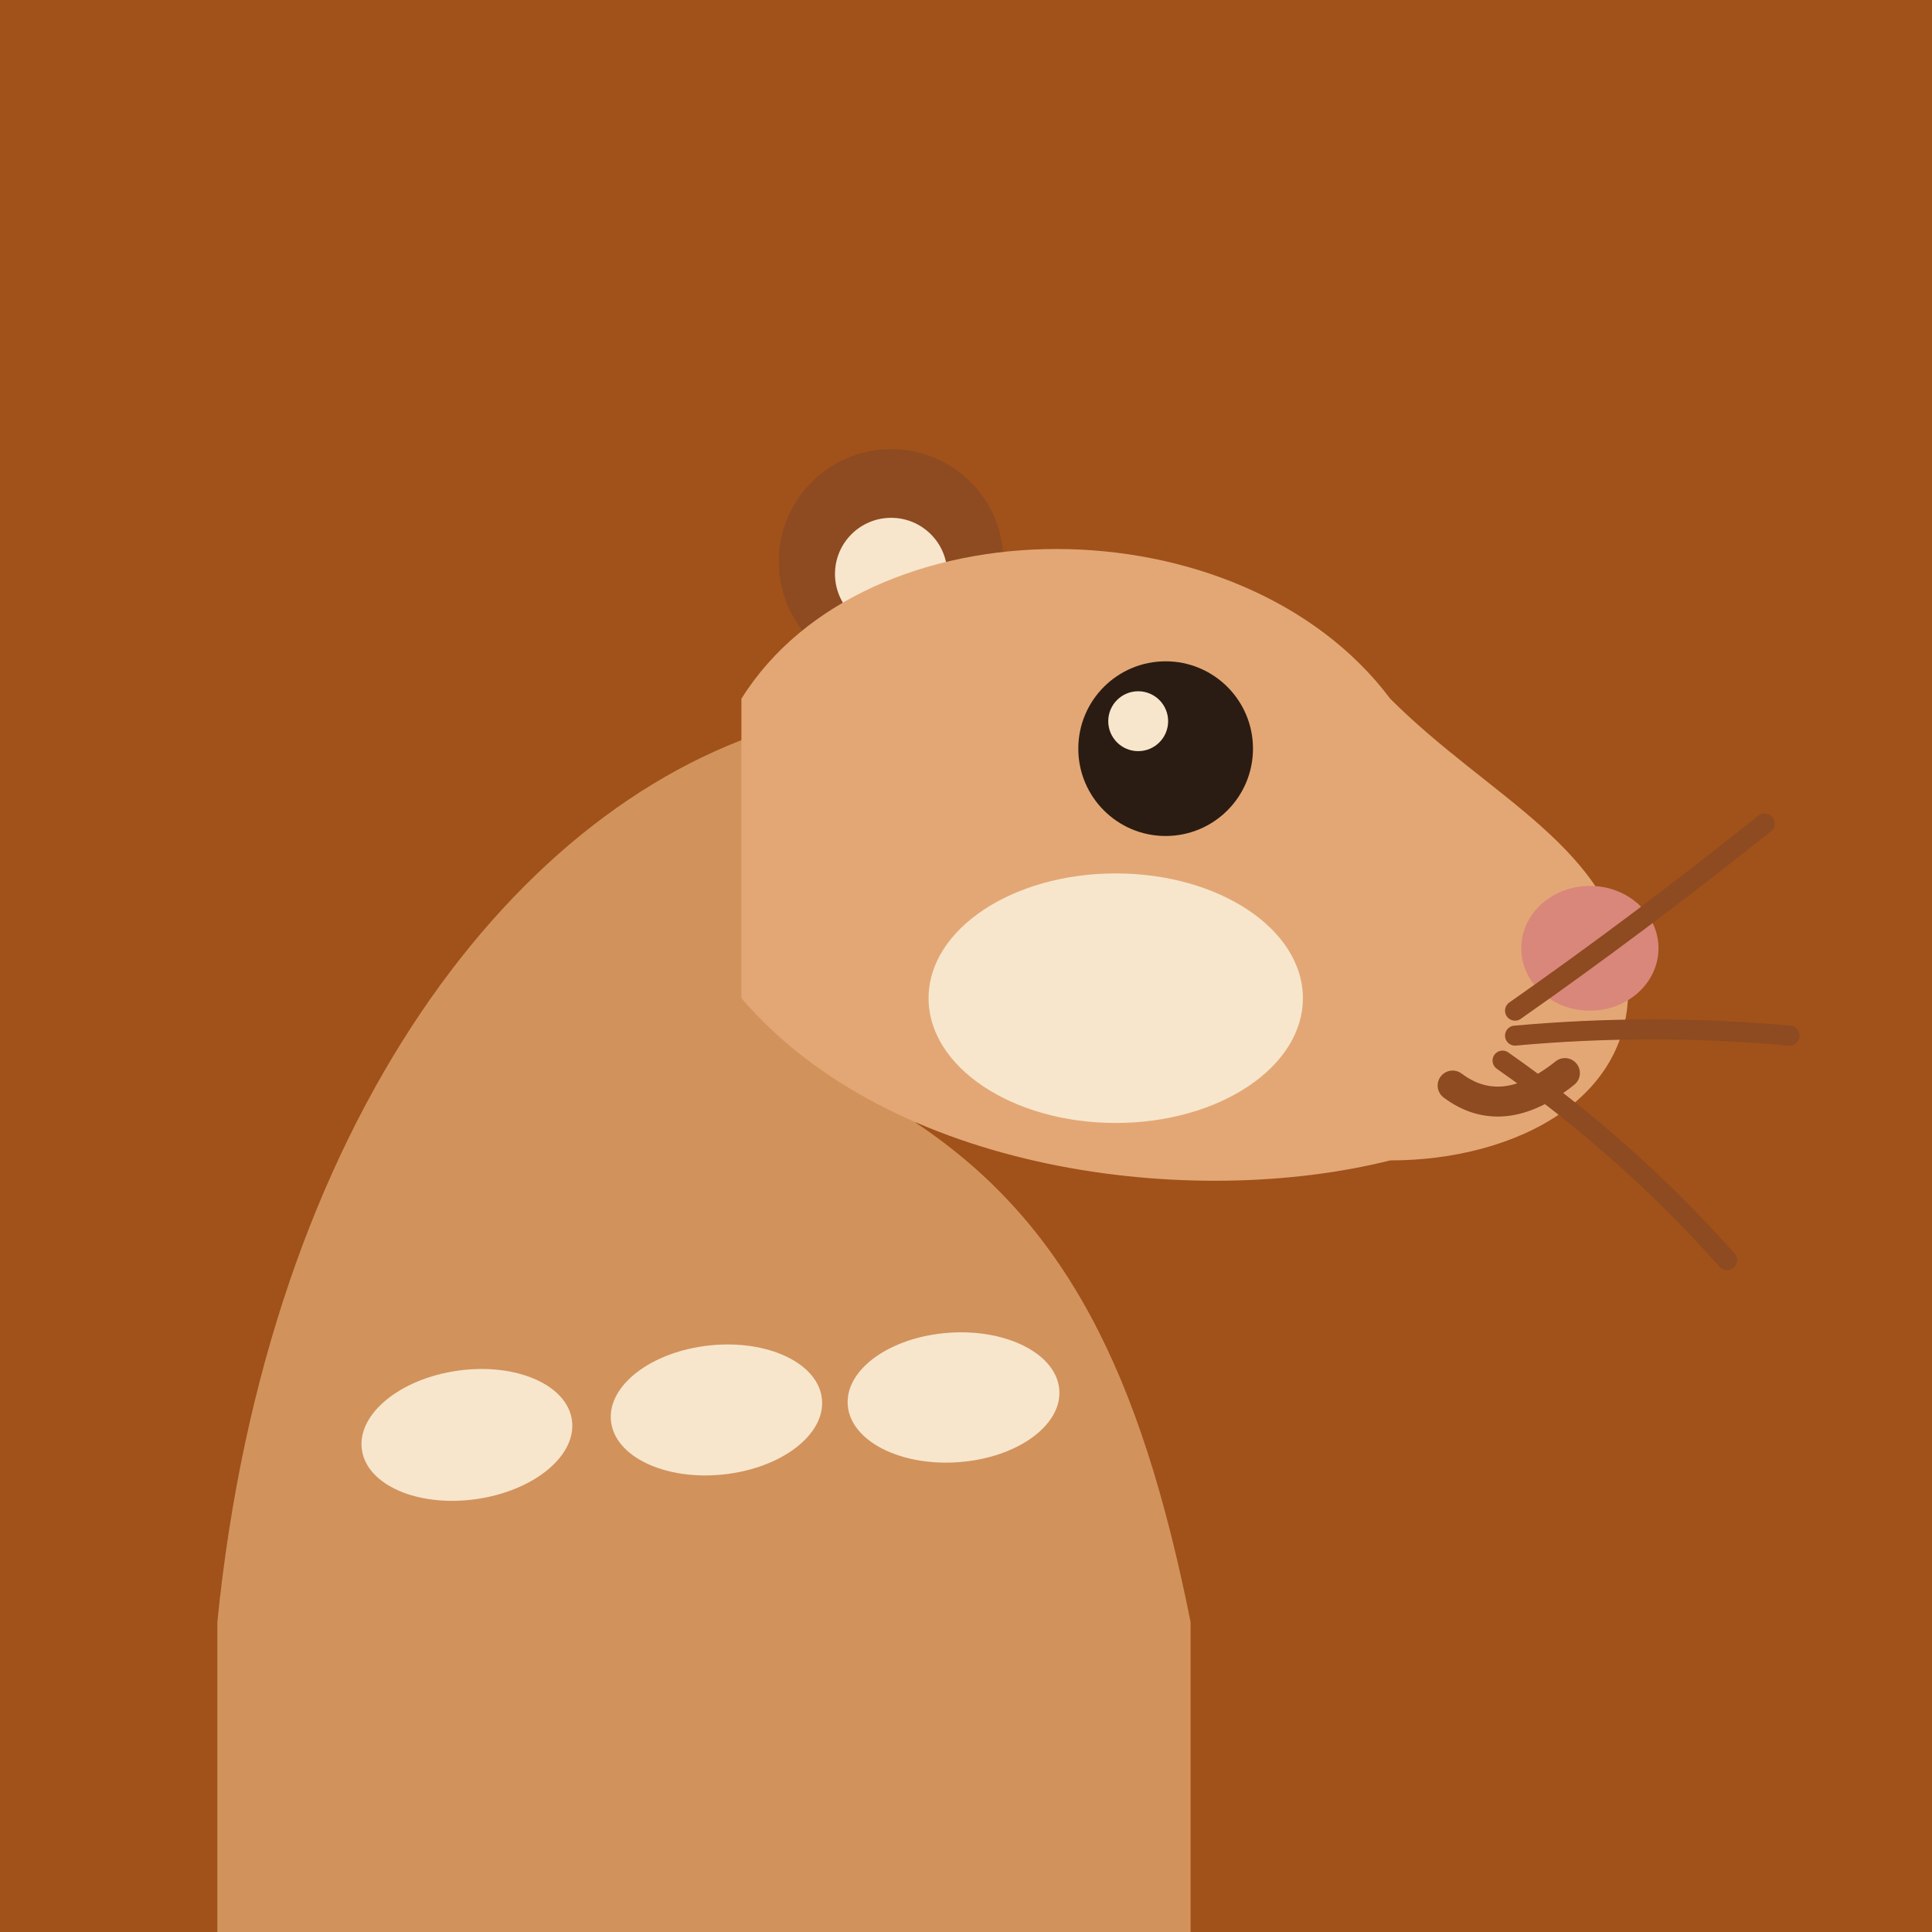
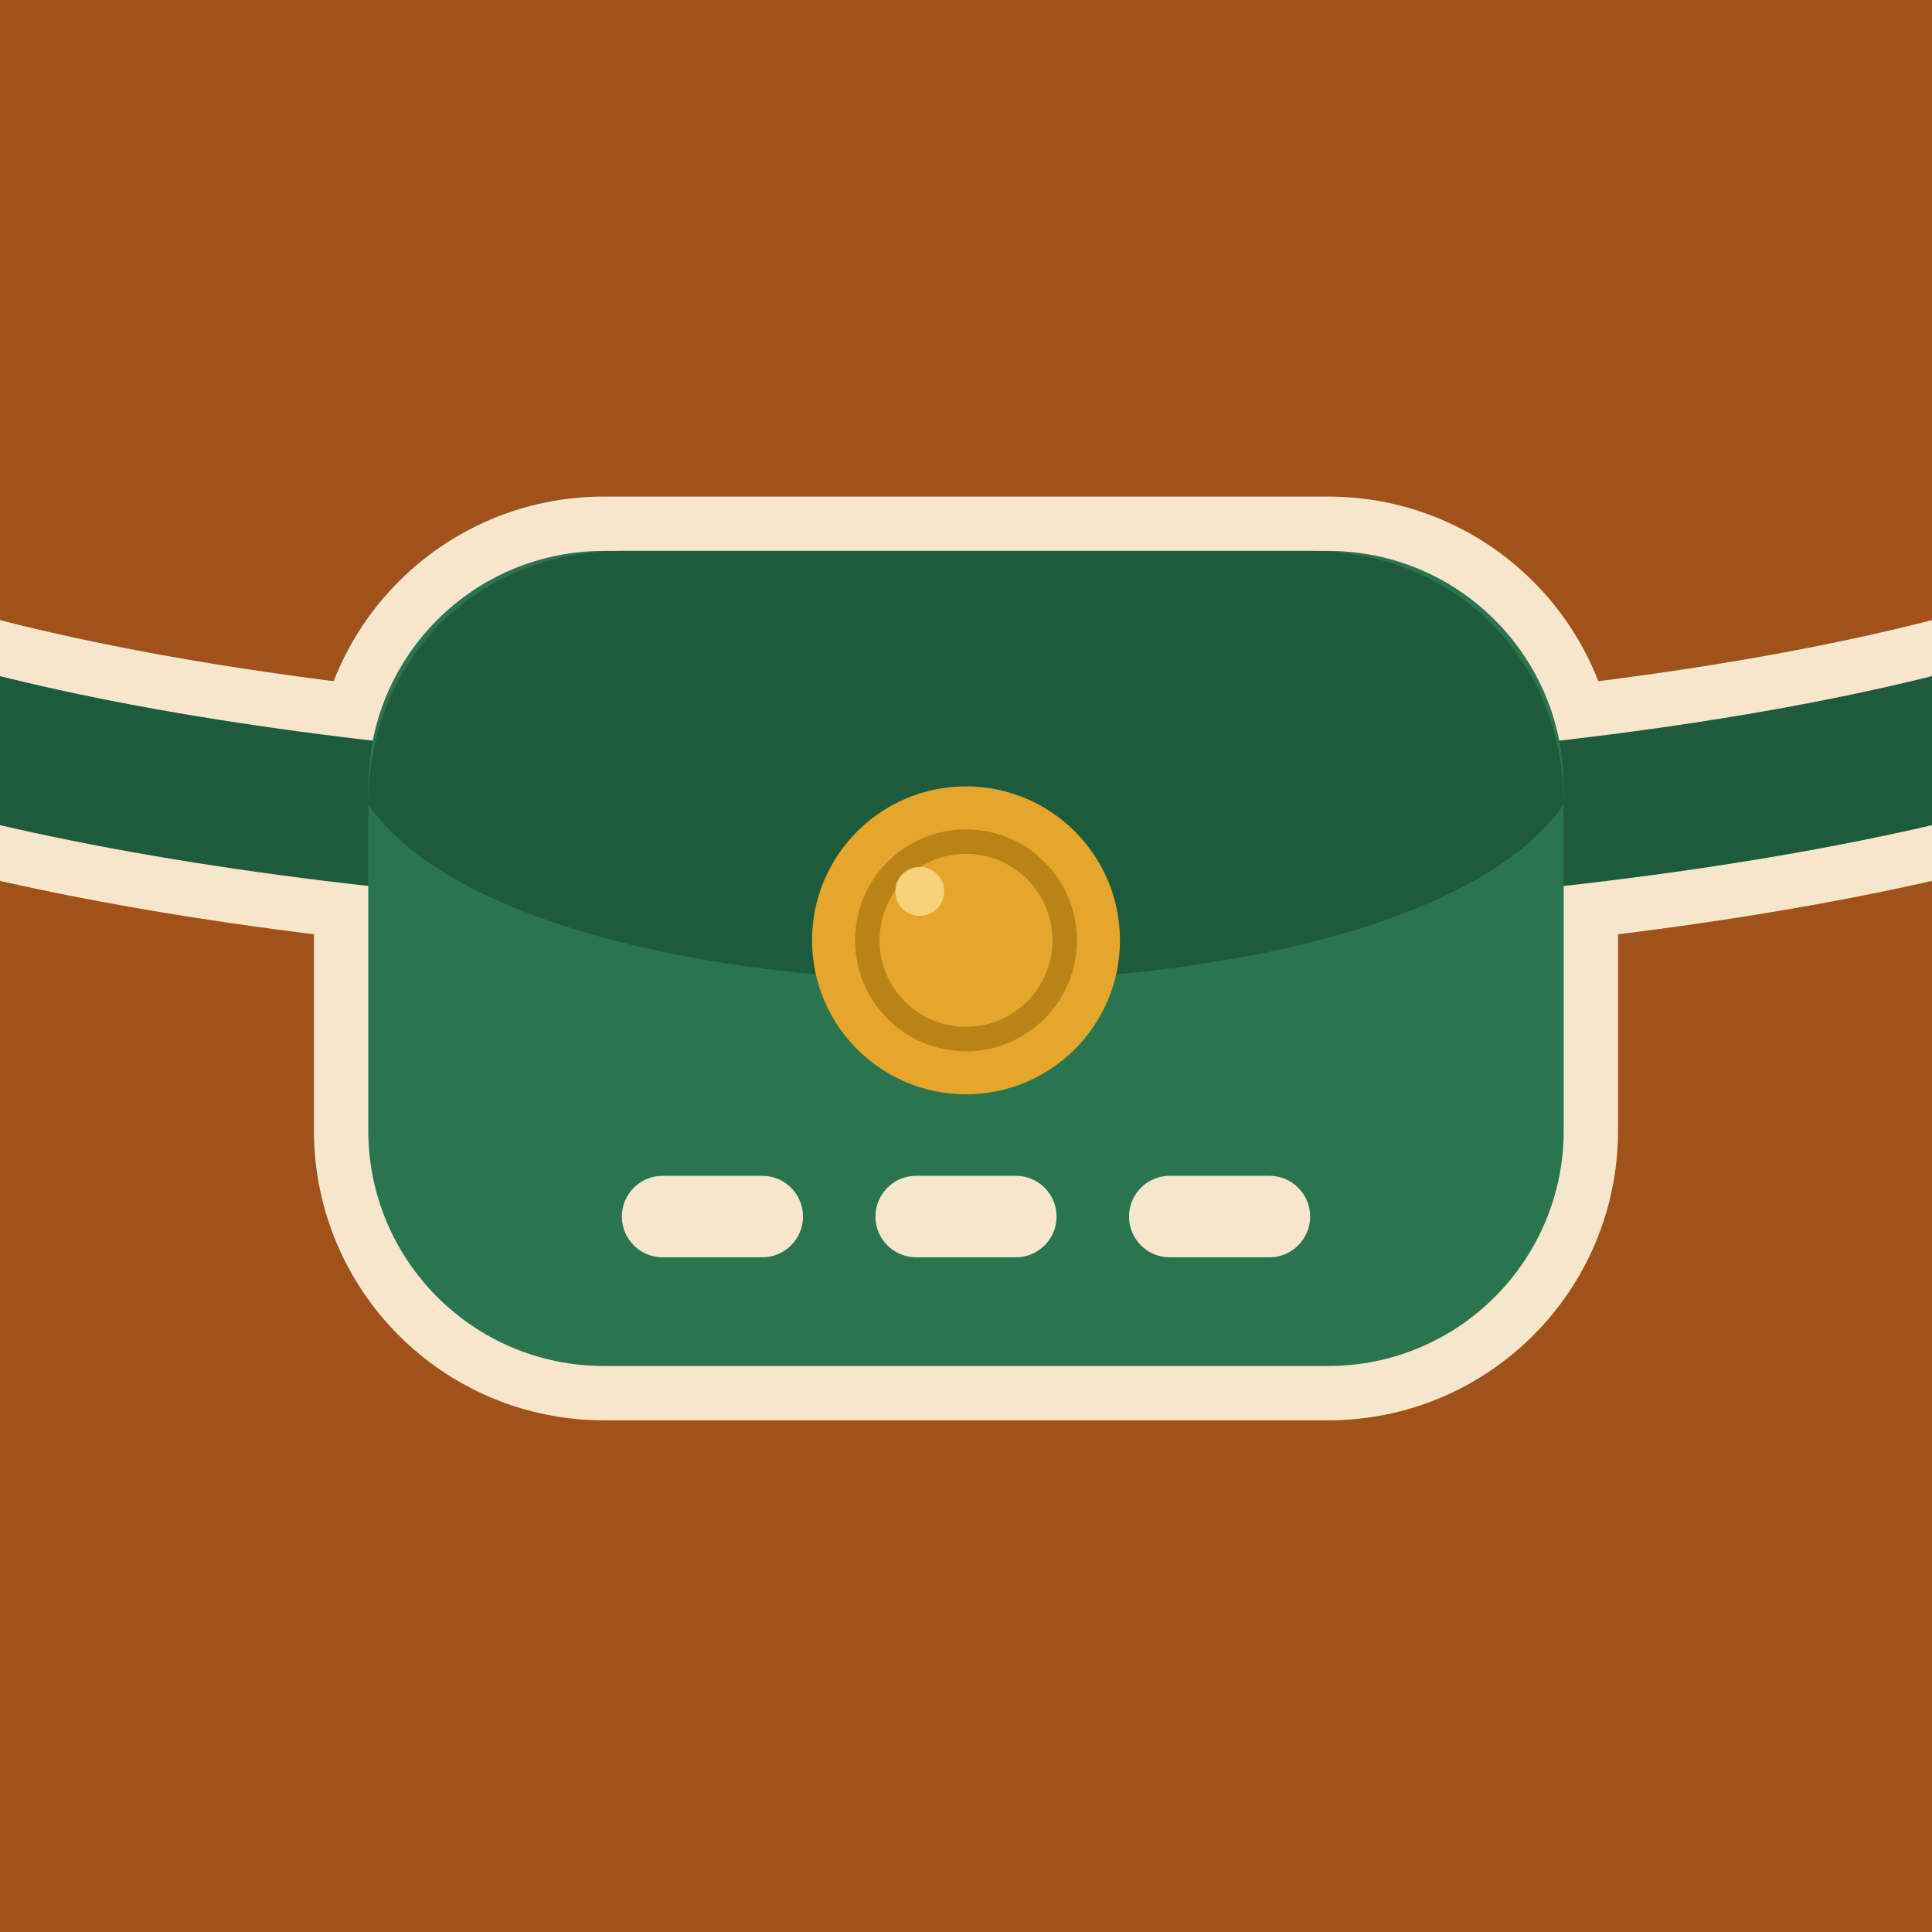
- <svg xmlns="http://www.w3.org/2000/svg" viewBox="0 0 240 240" role="img" aria-labelledby="t">
-   <rect width="240" height="240" fill="#A0521A" />
-   <g transform="translate(120 124) scale(1.55) translate(-174 -128)">
-     <path d="M160 106 C138 112 118 138 114 178 L114 240 L192 240 L192 178 C188 158 182 146 170 138 Q164 122 160 106 Z" fill="#D2925C" />
-     <ellipse cx="134" cy="163" rx="8.5" ry="5.2" fill="#F7E6CC" transform="rotate(-8 134 163)" />
-     <ellipse cx="154" cy="161" rx="8.5" ry="5.2" fill="#F7E6CC" transform="rotate(-6 154 161)" />
-     <ellipse cx="173" cy="160" rx="8.5" ry="5.2" fill="#F7E6CC" transform="rotate(-4 173 160)" />
-     <circle cx="168" cy="93" r="9" fill="#8E4A20" />
-     <circle cx="168" cy="94" r="4.5" fill="#F7E6CC" />
-     <path d="M156 104 C166 88 196 88 208 104 C216 112 226 116 227 126 C228 136 218 141 208 141 C192 145 168 142 156 128 Z" fill="#E3A775" />
-     <ellipse cx="186" cy="128" rx="15" ry="10" fill="#F7E6CC" />
-     <circle cx="190" cy="108" r="7" fill="#2A1C12" />
-     <circle cx="187.8" cy="105.8" r="2.4" fill="#F7E6CC" />
-     <ellipse cx="224" cy="124" rx="5.5" ry="5" fill="#D9877A" />
-     <path d="M213 135 Q217 138 222 134" fill="none" stroke="#8E4A20" stroke-width="2.4" stroke-linecap="round" />
-     <path d="M218 129 Q228 122 238 114" fill="none" stroke="#8E4A20" stroke-width="1.6" stroke-linecap="round" />
-     <path d="M218 131 Q229 130 240 131" fill="none" stroke="#8E4A20" stroke-width="1.6" stroke-linecap="round" />
-     <path d="M217 133 Q227 140 235 149" fill="none" stroke="#8E4A20" stroke-width="1.6" stroke-linecap="round" />
+ <svg xmlns="http://www.w3.org/2000/svg" viewBox="0 0 256 256" role="img" aria-labelledby="t">
+   <rect width="256" height="256" fill="#A0521A" />
+   <g transform="translate(128 127) scale(1.2) translate(-128 -127)">
+     <path d="M-12 92 C40 122 216 122 268 92" fill="none" stroke="#F7E6CC" stroke-width="28" stroke-linecap="round" />
+     <rect x="62" y="82" width="132" height="90" rx="26" fill="#F7E6CC" stroke="#F7E6CC" stroke-width="12" />
+     <path d="M-12 92 C40 122 216 122 268 92" fill="none" stroke="#1E5A3C" stroke-width="16" stroke-linecap="round" />
+     <rect x="62" y="82" width="132" height="90" rx="26" fill="#2A7550" />
+     <path d="M62 110 C62 94 74 82 90 82 H166 C182 82 194 94 194 110 C176 136 80 136 62 110 Z" fill="#1E5A3C" />
+     <circle cx="128" cy="125" r="17" fill="#E5A62B" />
+     <circle cx="128" cy="125" r="10.9" fill="none" stroke="#B98318" stroke-width="2.7" />
+     <circle cx="122.9" cy="119.6" r="2.7" fill="#F7D27A" />
+     <rect x="90" y="151" width="20" height="9" rx="4.5" fill="#F7E6CC" />
+     <rect x="118" y="151" width="20" height="9" rx="4.5" fill="#F7E6CC" />
+     <rect x="146" y="151" width="20" height="9" rx="4.5" fill="#F7E6CC" />
  </g>
</svg>
